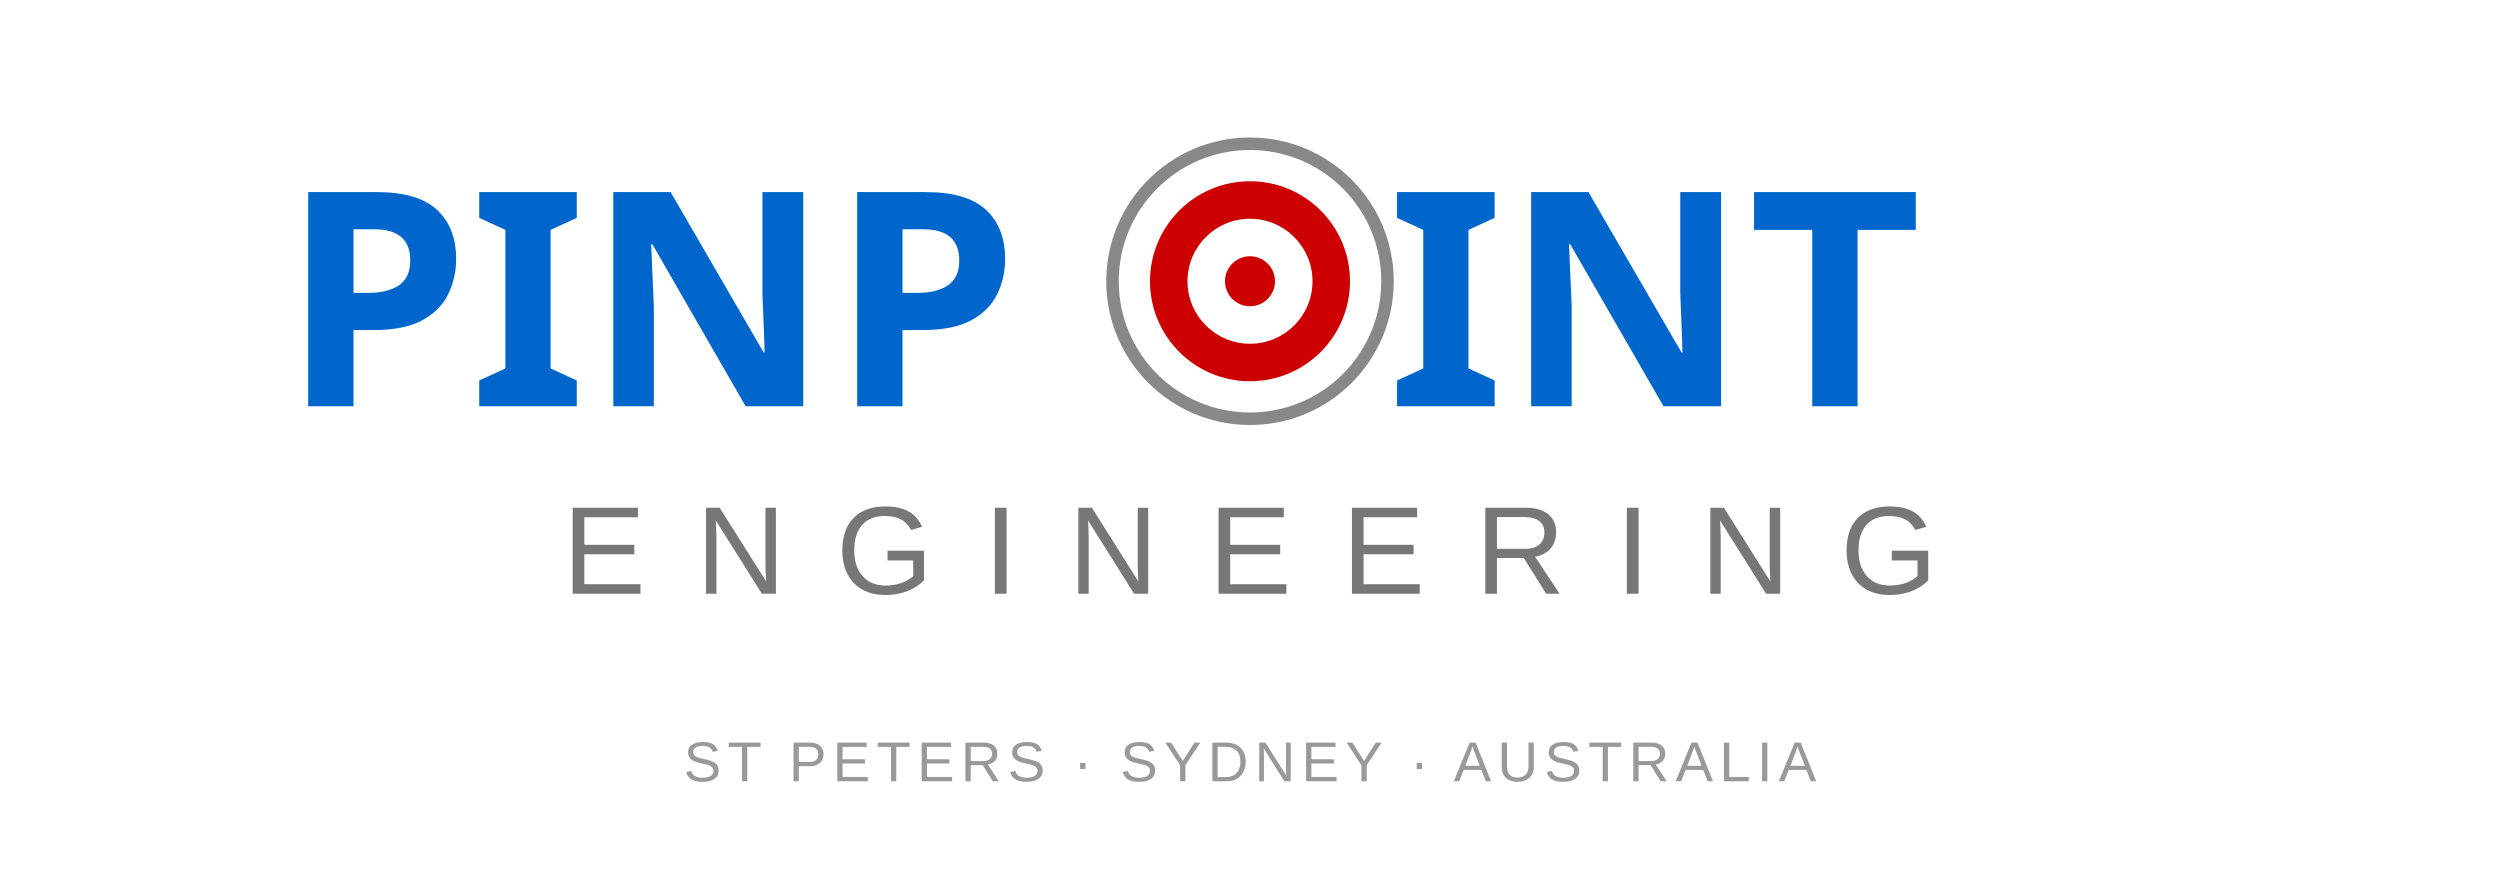
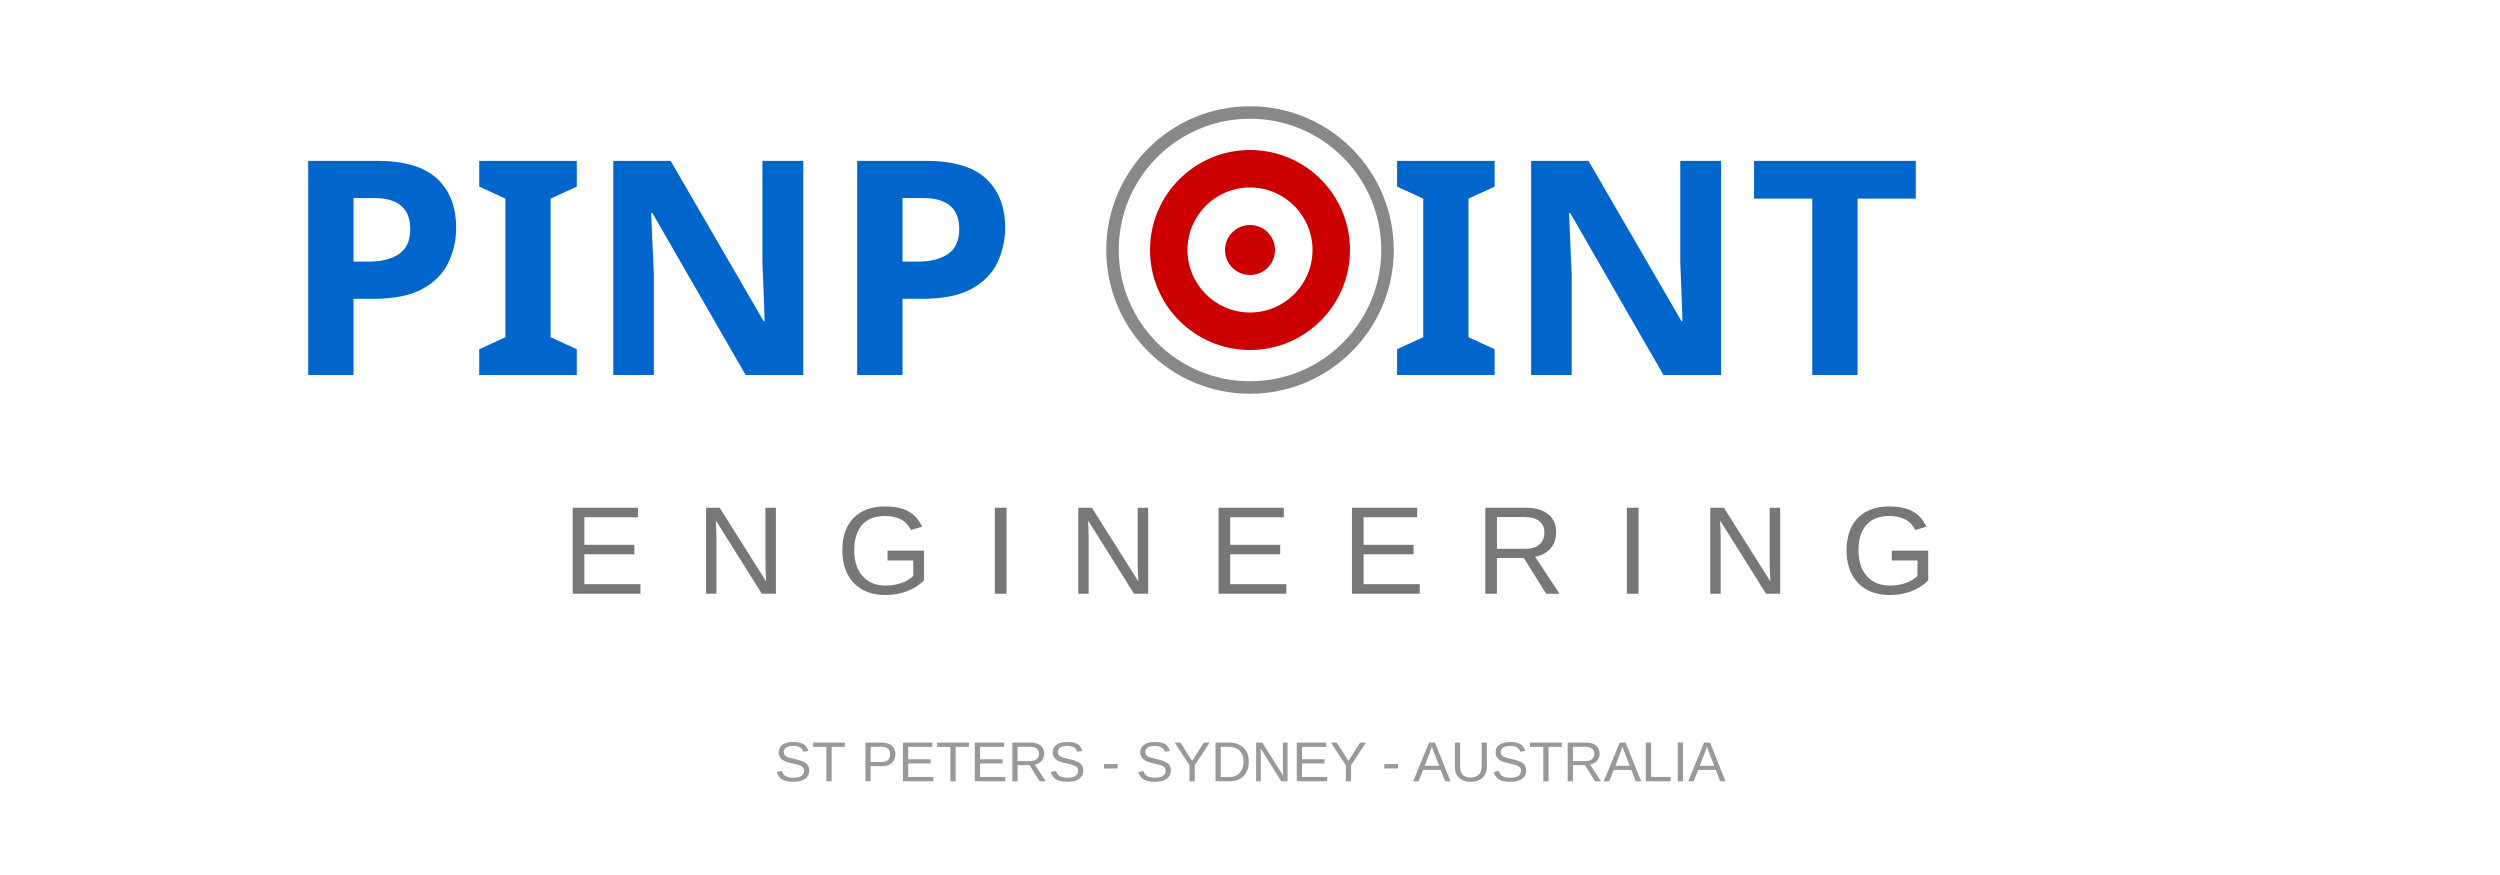
<svg xmlns="http://www.w3.org/2000/svg" viewBox="0 0 400 140">
  <rect width="400" height="140" fill="#ffffff" />
-   <text x="45" y="65" font-family="Arial Black, sans-serif" font-size="48" font-weight="900" fill="#0066cc">PINP</text>
-   <g transform="translate(200, 45)">
-     <circle r="22" fill="#ffffff" stroke="#888888" stroke-width="2" />
-     <circle r="16" fill="#cc0000" />
-     <circle r="10" fill="#ffffff" />
-     <circle r="4" fill="#cc0000" />
+   <g transform="translate(200, 0)">
+     <text x="-155" y="60" font-family="Arial Black, sans-serif" font-size="48" font-weight="900" fill="#0066cc">PINP</text>
+     <g transform="translate(0, 40)">
+       <circle r="22" fill="#ffffff" stroke="#888888" stroke-width="2" />
+       <circle r="16" fill="#cc0000" />
+       <circle r="10" fill="#ffffff" />
+       <circle r="4" fill="#cc0000" />
+     </g>
+     <text x="22" y="60" font-family="Arial Black, sans-serif" font-size="48" font-weight="900" fill="#0066cc">INT</text>
+     <text x="0" y="95" font-family="Arial, sans-serif" font-size="20" font-weight="300" fill="#777777" text-anchor="middle" letter-spacing="8">ENGINEERING</text>
+     <text x="0" y="125" font-family="Arial, sans-serif" font-size="9" fill="#999999" text-anchor="middle">ST PETERS - SYDNEY - AUSTRALIA</text>
  </g>
-   <text x="222" y="65" font-family="Arial Black, sans-serif" font-size="48" font-weight="900" fill="#0066cc">INT</text>
-   <text x="200" y="95" font-family="Arial, sans-serif" font-size="20" font-weight="300" fill="#777777" text-anchor="middle" letter-spacing="8">ENGINEERING</text>
-   <text x="200" y="125" font-family="Arial, sans-serif" font-size="9" fill="#999999" text-anchor="middle" letter-spacing="1">ST PETERS · SYDNEY · AUSTRALIA</text>
</svg>
